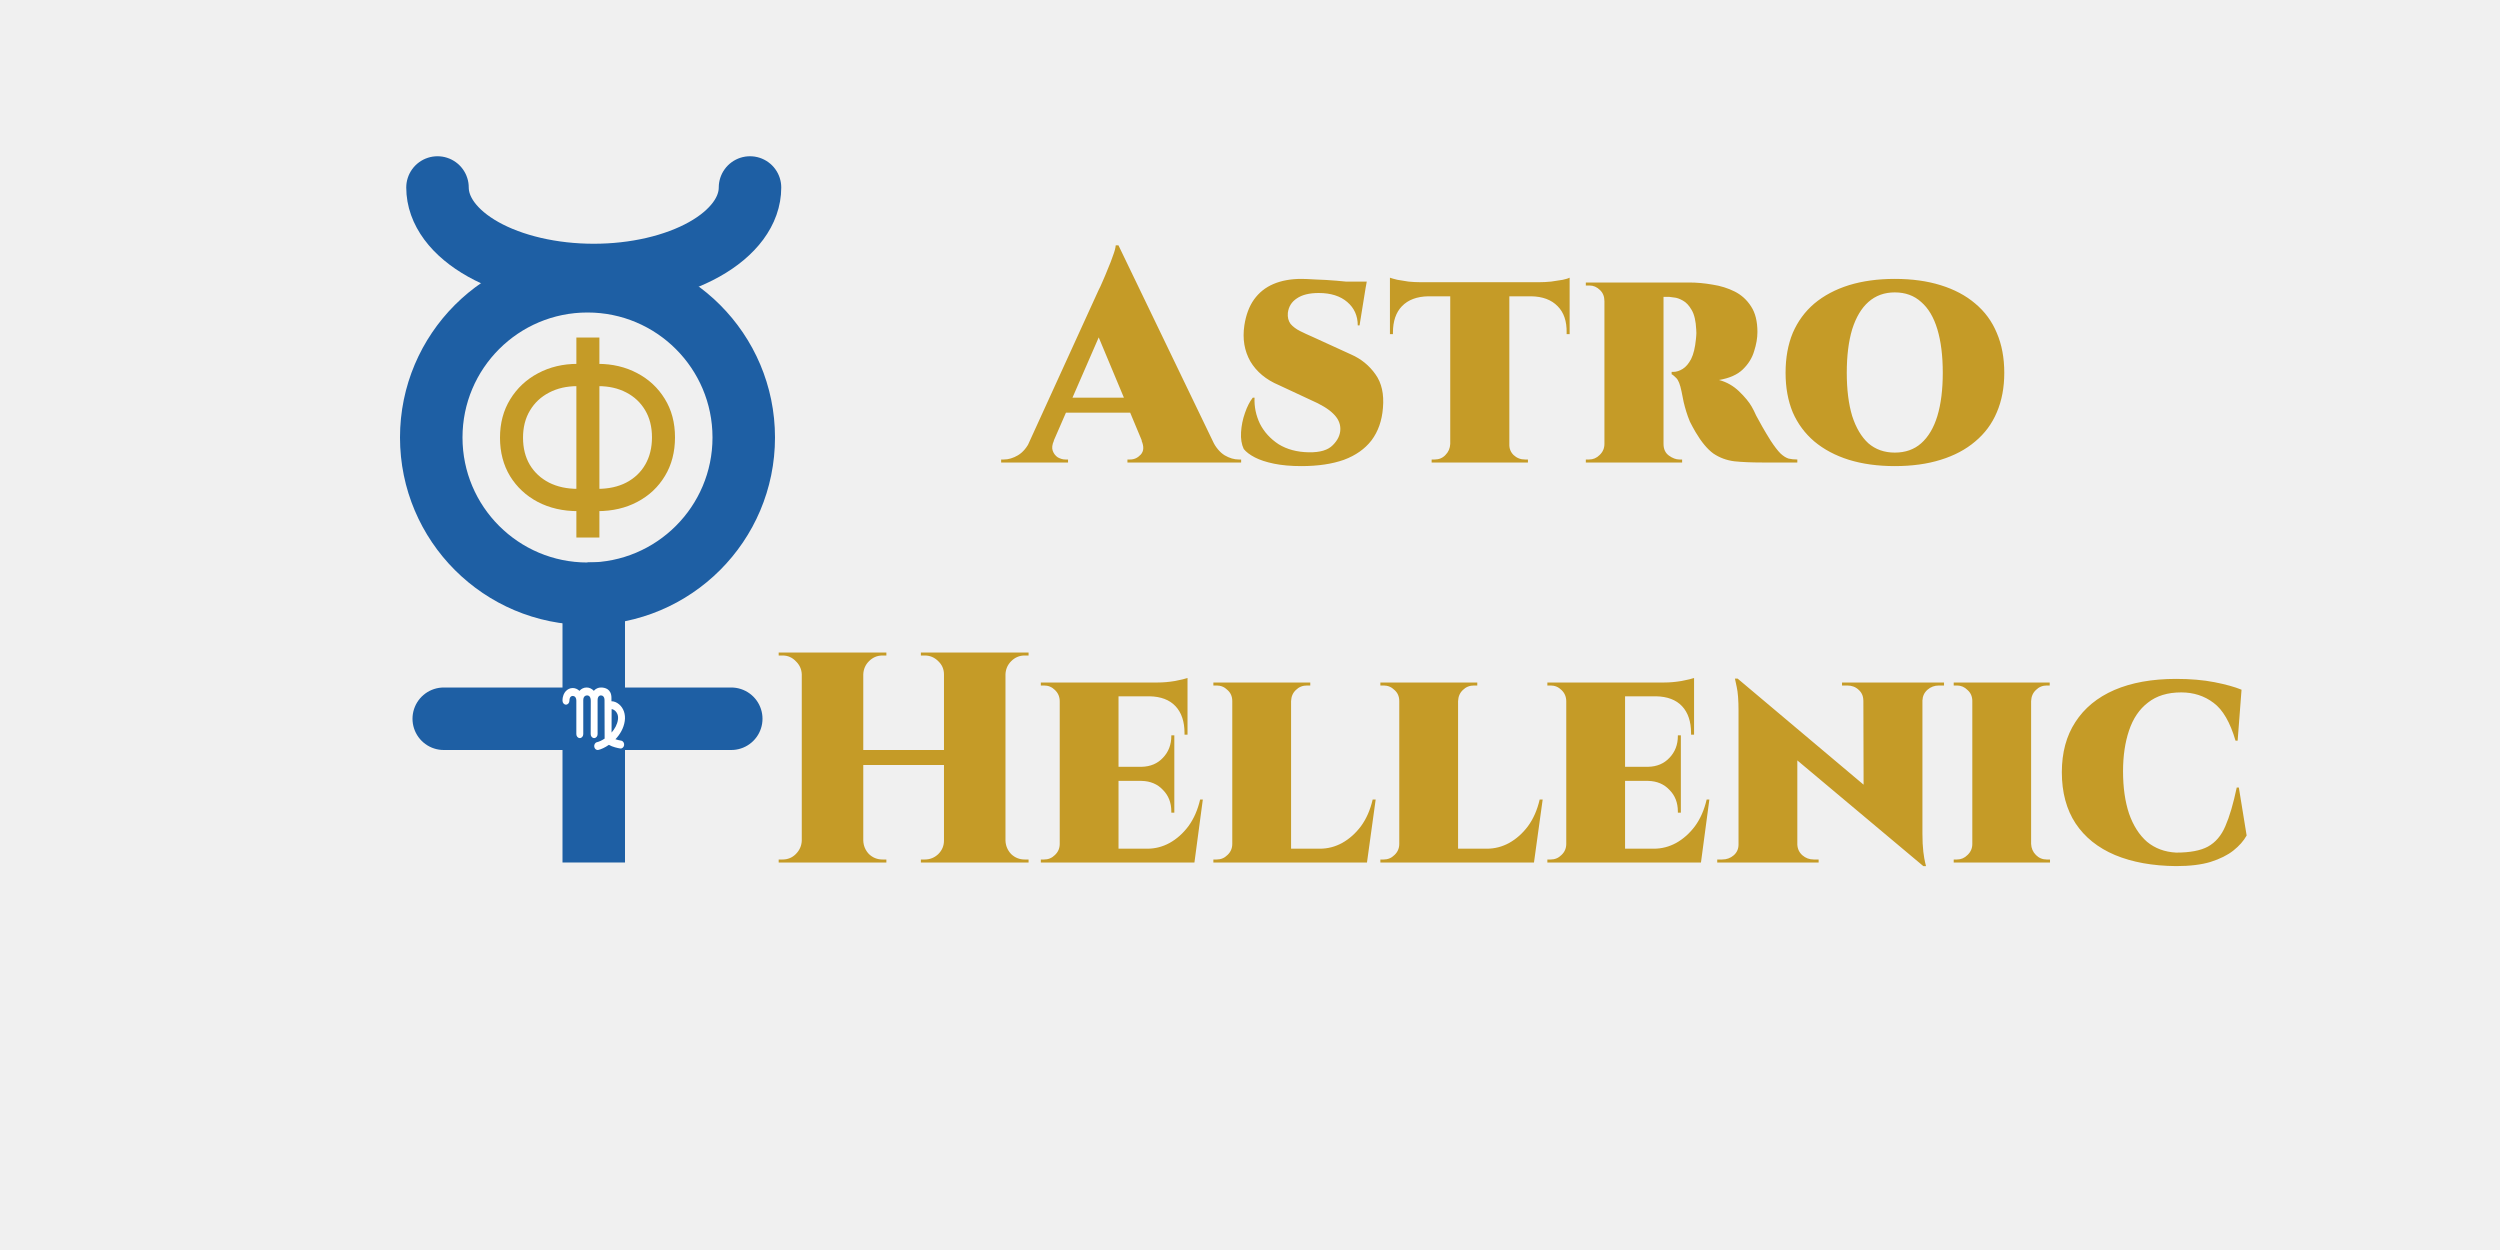
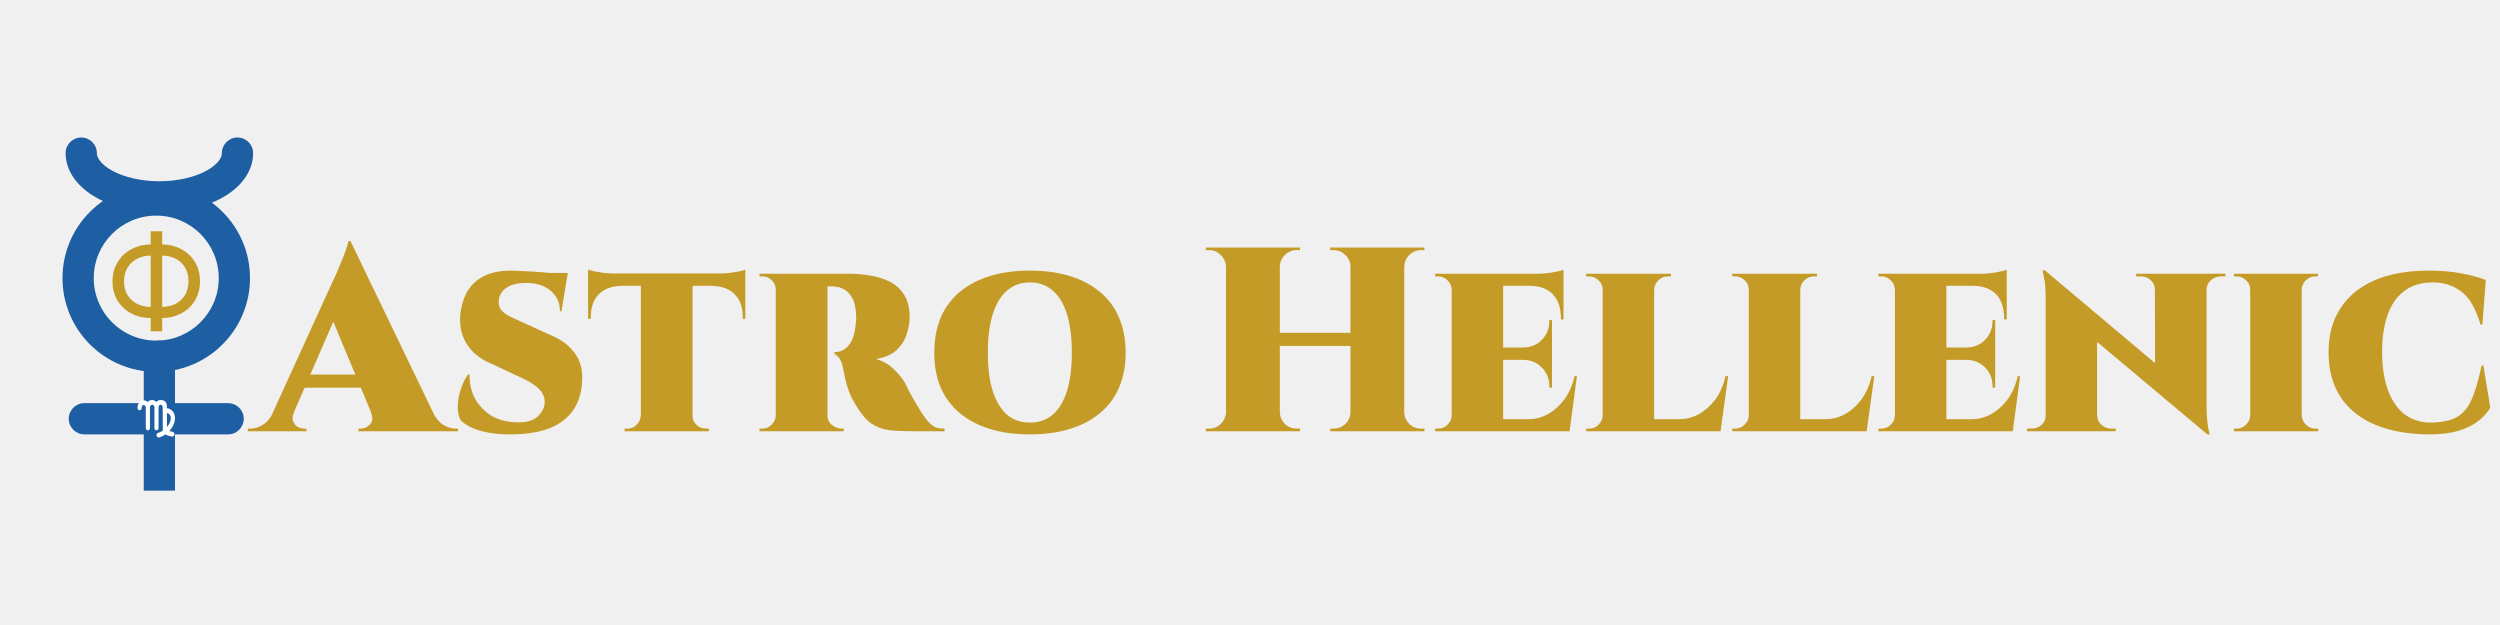
- <svg xmlns="http://www.w3.org/2000/svg" width="200" height="100" viewBox="0 0 200 100" fill="none">
-   <g clip-path="url(#clip0_7_14)">
-     <path d="M89.475 19.624L97.779 36.856H92.019L87.387 25.768L89.475 19.624ZM84.315 35.248C84.171 35.568 84.139 35.84 84.219 36.064C84.299 36.288 84.435 36.464 84.627 36.592C84.835 36.704 85.035 36.76 85.227 36.76H85.443V37H80.091V36.76C80.091 36.76 80.131 36.76 80.211 36.76C80.275 36.76 80.307 36.76 80.307 36.76C80.675 36.76 81.051 36.648 81.435 36.424C81.835 36.184 82.163 35.792 82.419 35.248H84.315ZM89.475 19.624V23.368L83.571 36.928H81.627L87.891 23.2C87.971 23.056 88.075 22.832 88.203 22.528C88.347 22.208 88.491 21.864 88.635 21.496C88.795 21.128 88.931 20.776 89.043 20.44C89.171 20.104 89.243 19.832 89.259 19.624H89.475ZM91.443 31.816V33.016H84.651V31.816H91.443ZM91.323 35.248H96.987C97.259 35.792 97.587 36.184 97.971 36.424C98.355 36.648 98.731 36.76 99.099 36.76C99.099 36.76 99.131 36.76 99.195 36.76C99.259 36.76 99.291 36.76 99.291 36.76V37H90.195V36.76H90.411C90.731 36.76 91.011 36.632 91.251 36.376C91.507 36.104 91.531 35.728 91.323 35.248ZM104.108 22.312C104.348 22.312 104.732 22.328 105.26 22.36C105.788 22.376 106.34 22.408 106.916 22.456C107.508 22.504 108.028 22.56 108.476 22.624C108.924 22.672 109.196 22.72 109.292 22.768L108.764 26.032H108.62C108.62 25.264 108.34 24.64 107.78 24.16C107.22 23.68 106.46 23.44 105.5 23.44C104.748 23.44 104.164 23.584 103.748 23.872C103.332 24.144 103.092 24.528 103.028 25.024C102.996 25.376 103.068 25.672 103.244 25.912C103.436 26.136 103.692 26.328 104.012 26.488C104.332 26.648 104.66 26.8 104.996 26.944L108.092 28.36C108.892 28.712 109.54 29.24 110.036 29.944C110.532 30.632 110.732 31.528 110.636 32.632C110.556 33.656 110.252 34.52 109.724 35.224C109.196 35.912 108.46 36.432 107.516 36.784C106.572 37.12 105.436 37.288 104.108 37.288C103.276 37.288 102.548 37.224 101.924 37.096C101.3 36.968 100.788 36.8 100.388 36.592C99.988 36.384 99.692 36.16 99.5 35.92C99.324 35.552 99.252 35.104 99.284 34.576C99.316 34.048 99.42 33.536 99.596 33.04C99.772 32.528 99.98 32.12 100.22 31.816H100.364C100.332 32.536 100.476 33.232 100.796 33.904C101.132 34.56 101.628 35.104 102.284 35.536C102.956 35.952 103.764 36.168 104.708 36.184C105.604 36.2 106.244 36.008 106.628 35.608C107.028 35.208 107.228 34.776 107.228 34.312C107.228 33.864 107.036 33.456 106.652 33.088C106.284 32.72 105.676 32.352 104.828 31.984L102.308 30.808C101.284 30.376 100.524 29.744 100.028 28.912C99.548 28.064 99.388 27.104 99.548 26.032C99.676 25.2 99.932 24.512 100.316 23.968C100.716 23.408 101.236 22.992 101.876 22.72C102.516 22.448 103.26 22.312 104.108 22.312ZM109.34 22.528L109.268 22.936H106.148V22.528H109.34ZM120.747 22.672V37H116.019V22.672H120.747ZM125.571 22.576V23.704H111.195V22.576H125.571ZM125.571 23.608V26.728H125.331V26.608C125.347 25.696 125.107 24.992 124.611 24.496C124.115 23.984 123.411 23.72 122.499 23.704V23.608H125.571ZM125.571 22.216V22.816L123.147 22.576C123.435 22.576 123.747 22.56 124.083 22.528C124.435 22.48 124.747 22.432 125.019 22.384C125.307 22.32 125.491 22.264 125.571 22.216ZM116.067 35.512V37H114.531V36.76C114.531 36.76 114.571 36.76 114.651 36.76C114.731 36.76 114.771 36.76 114.771 36.76C115.123 36.76 115.411 36.64 115.635 36.4C115.875 36.16 116.003 35.864 116.019 35.512H116.067ZM120.651 35.512H120.747C120.731 35.864 120.843 36.16 121.083 36.4C121.339 36.64 121.643 36.76 121.995 36.76C121.995 36.76 122.035 36.76 122.115 36.76C122.195 36.76 122.235 36.76 122.235 36.76V37H120.651V35.512ZM114.267 23.608V23.704C113.355 23.72 112.651 23.984 112.155 24.496C111.675 24.992 111.435 25.696 111.435 26.608V26.728H111.195V23.608H114.267ZM111.195 22.216C111.323 22.264 111.523 22.32 111.795 22.384C112.067 22.432 112.363 22.48 112.683 22.528C113.019 22.56 113.331 22.576 113.619 22.576L111.195 22.816V22.216ZM132.89 22.6H135.122C135.73 22.6 136.354 22.656 136.994 22.768C137.634 22.864 138.226 23.048 138.77 23.32C139.314 23.592 139.754 23.992 140.09 24.52C140.426 25.032 140.594 25.712 140.594 26.56C140.594 27.04 140.506 27.552 140.33 28.096C140.17 28.64 139.866 29.128 139.418 29.56C138.986 29.976 138.354 30.256 137.522 30.4C138.13 30.56 138.666 30.864 139.13 31.312C139.594 31.76 139.93 32.168 140.138 32.536C140.25 32.728 140.37 32.968 140.498 33.256C140.642 33.528 140.81 33.832 141.002 34.168C141.194 34.504 141.41 34.864 141.65 35.248C141.954 35.712 142.218 36.056 142.442 36.28C142.666 36.488 142.882 36.624 143.09 36.688C143.298 36.736 143.53 36.76 143.786 36.76V37H140.954C140.106 37 139.37 36.968 138.746 36.904C138.122 36.824 137.562 36.616 137.066 36.28C136.586 35.928 136.114 35.36 135.65 34.576C135.474 34.272 135.322 33.992 135.194 33.736C135.082 33.464 134.986 33.2 134.906 32.944C134.826 32.688 134.754 32.424 134.69 32.152C134.642 31.88 134.586 31.6 134.522 31.312C134.41 30.752 134.266 30.392 134.09 30.232C133.914 30.056 133.794 29.96 133.73 29.944V29.752C133.746 29.752 133.762 29.752 133.778 29.752C133.794 29.752 133.818 29.752 133.85 29.752C134.106 29.752 134.362 29.672 134.618 29.512C134.874 29.352 135.098 29.088 135.29 28.72C135.482 28.336 135.61 27.808 135.674 27.136C135.674 27.088 135.682 27 135.698 26.872C135.714 26.744 135.714 26.576 135.698 26.368C135.666 25.68 135.546 25.16 135.338 24.808C135.13 24.44 134.89 24.184 134.618 24.04C134.362 23.896 134.13 23.816 133.922 23.8C133.714 23.768 133.594 23.752 133.562 23.752C133.53 23.752 133.49 23.752 133.442 23.752C133.41 23.752 133.282 23.752 133.058 23.752C133.042 23.752 133.018 23.656 132.986 23.464C132.97 23.272 132.946 23.08 132.914 22.888C132.898 22.696 132.89 22.6 132.89 22.6ZM133.082 22.6V37H128.354V22.6H133.082ZM128.426 35.512L128.402 37H126.866V36.76C126.898 36.76 126.93 36.76 126.962 36.76C127.01 36.76 127.066 36.76 127.13 36.76C127.45 36.76 127.73 36.64 127.97 36.4C128.226 36.16 128.354 35.864 128.354 35.512H128.426ZM128.426 24.088H128.354C128.354 23.72 128.234 23.424 127.994 23.2C127.754 22.96 127.474 22.84 127.154 22.84C127.09 22.84 127.034 22.84 126.986 22.84C126.938 22.84 126.898 22.84 126.866 22.84V22.6H128.402L128.426 24.088ZM133.034 35.512H133.082C133.082 35.928 133.226 36.24 133.514 36.448C133.802 36.656 134.082 36.76 134.354 36.76C134.354 36.76 134.378 36.76 134.426 36.76C134.474 36.76 134.522 36.76 134.57 36.76V37H133.058L133.034 35.512ZM151.582 22.312C152.958 22.312 154.182 22.48 155.254 22.816C156.342 23.152 157.262 23.64 158.014 24.28C158.782 24.92 159.358 25.704 159.742 26.632C160.142 27.56 160.342 28.624 160.342 29.824C160.342 31.008 160.142 32.064 159.742 32.992C159.358 33.904 158.782 34.68 158.014 35.32C157.262 35.96 156.342 36.448 155.254 36.784C154.182 37.12 152.958 37.288 151.582 37.288C150.222 37.288 148.998 37.12 147.91 36.784C146.838 36.448 145.918 35.96 145.15 35.32C144.398 34.68 143.822 33.904 143.422 32.992C143.038 32.064 142.846 31.008 142.846 29.824C142.846 28.624 143.038 27.56 143.422 26.632C143.822 25.704 144.398 24.92 145.15 24.28C145.918 23.64 146.838 23.152 147.91 22.816C148.998 22.48 150.222 22.312 151.582 22.312ZM151.582 36.208C152.43 36.208 153.134 35.96 153.694 35.464C154.27 34.952 154.702 34.224 154.99 33.28C155.278 32.32 155.422 31.168 155.422 29.824C155.422 28.464 155.278 27.304 154.99 26.344C154.702 25.384 154.27 24.656 153.694 24.16C153.134 23.648 152.43 23.392 151.582 23.392C150.75 23.392 150.046 23.648 149.47 24.16C148.91 24.656 148.478 25.384 148.174 26.344C147.886 27.304 147.742 28.464 147.742 29.824C147.742 31.168 147.886 32.32 148.174 33.28C148.478 34.224 148.91 34.952 149.47 35.464C150.046 35.96 150.75 36.208 151.582 36.208ZM80.438 52.2V69H75.518V52.2H80.438ZM69.062 52.2V69H64.142V52.2H69.062ZM75.734 60V61.2H68.822V60H75.734ZM64.214 67.248V69H62.294V68.76C62.294 68.76 62.342 68.76 62.438 68.76C62.55 68.76 62.606 68.76 62.606 68.76C63.022 68.76 63.374 68.616 63.662 68.328C63.966 68.024 64.126 67.664 64.142 67.248H64.214ZM64.214 53.952H64.142C64.126 53.536 63.966 53.184 63.662 52.896C63.374 52.592 63.022 52.44 62.606 52.44C62.606 52.44 62.55 52.44 62.438 52.44C62.342 52.44 62.294 52.44 62.294 52.44V52.2H64.214V53.952ZM68.99 67.248H69.062C69.078 67.664 69.23 68.024 69.518 68.328C69.822 68.616 70.182 68.76 70.598 68.76C70.598 68.76 70.646 68.76 70.742 68.76C70.838 68.76 70.894 68.76 70.91 68.76V69H68.99V67.248ZM68.99 53.952V52.2H70.91V52.44C70.894 52.44 70.838 52.44 70.742 52.44C70.646 52.44 70.598 52.44 70.598 52.44C70.182 52.44 69.822 52.592 69.518 52.896C69.23 53.184 69.078 53.536 69.062 53.952H68.99ZM75.59 67.248V69H73.67V68.76C73.686 68.76 73.742 68.76 73.838 68.76C73.934 68.76 73.982 68.76 73.982 68.76C74.398 68.76 74.758 68.616 75.062 68.328C75.366 68.024 75.518 67.664 75.518 67.248H75.59ZM75.59 53.952H75.518C75.518 53.536 75.366 53.184 75.062 52.896C74.758 52.592 74.398 52.44 73.982 52.44C73.982 52.44 73.934 52.44 73.838 52.44C73.742 52.44 73.686 52.44 73.67 52.44V52.2H75.59V53.952ZM80.366 67.248H80.438C80.454 67.664 80.606 68.024 80.894 68.328C81.198 68.616 81.558 68.76 81.974 68.76C81.974 68.76 82.022 68.76 82.118 68.76C82.23 68.76 82.286 68.76 82.286 68.76V69H80.366V67.248ZM80.366 53.952V52.2H82.286V52.44C82.286 52.44 82.23 52.44 82.118 52.44C82.022 52.44 81.974 52.44 81.974 52.44C81.558 52.44 81.198 52.592 80.894 52.896C80.606 53.184 80.454 53.536 80.438 53.952H80.366ZM89.482 54.6V69H84.778V54.6H89.482ZM94.546 67.896L95.506 69H89.434V67.896H94.546ZM93.946 61.344V62.472H89.434V61.344H93.946ZM95.002 54.6V55.704H89.434V54.6H95.002ZM96.226 63.96L95.554 69H91.09L91.786 67.896C92.41 67.896 93.002 67.744 93.562 67.44C94.138 67.12 94.642 66.672 95.074 66.096C95.506 65.504 95.818 64.792 96.01 63.96H96.226ZM93.946 62.424V65.016H93.706V64.92C93.706 64.216 93.482 63.64 93.034 63.192C92.602 62.728 92.034 62.488 91.33 62.472V62.424H93.946ZM93.946 58.824V61.392H91.33V61.344C92.034 61.328 92.602 61.088 93.034 60.624C93.482 60.16 93.706 59.576 93.706 58.872V58.824H93.946ZM95.002 55.656V58.776H94.762V58.656C94.762 57.728 94.522 57.008 94.042 56.496C93.562 55.984 92.866 55.72 91.954 55.704V55.656H95.002ZM95.002 54.24V54.816L92.626 54.6C93.058 54.6 93.514 54.56 93.994 54.48C94.49 54.384 94.826 54.304 95.002 54.24ZM84.85 67.512L84.826 69H83.266V68.76C83.266 68.76 83.306 68.76 83.386 68.76C83.466 68.76 83.514 68.76 83.53 68.76C83.866 68.76 84.154 68.64 84.394 68.4C84.65 68.16 84.778 67.864 84.778 67.512H84.85ZM84.85 56.112H84.778C84.778 55.744 84.65 55.44 84.394 55.2C84.154 54.96 83.866 54.84 83.53 54.84C83.514 54.84 83.466 54.84 83.386 54.84C83.306 54.84 83.266 54.84 83.266 54.84V54.6H84.826L84.85 56.112ZM103.286 54.6V69H98.582V54.6H103.286ZM108.326 67.896L109.31 69H103.238V67.896H108.326ZM110.054 63.96L109.358 69H104.894L105.59 67.896C106.214 67.896 106.806 67.744 107.366 67.44C107.942 67.12 108.446 66.672 108.878 66.096C109.31 65.504 109.622 64.792 109.814 63.96H110.054ZM98.654 67.512L98.63 69H97.07V68.76C97.07 68.76 97.11 68.76 97.19 68.76C97.27 68.76 97.318 68.76 97.334 68.76C97.67 68.76 97.958 68.64 98.198 68.4C98.454 68.16 98.582 67.864 98.582 67.512H98.654ZM103.238 56.088V54.6H104.822V54.84C104.806 54.84 104.758 54.84 104.678 54.84C104.598 54.84 104.558 54.84 104.558 54.84C104.206 54.84 103.91 54.96 103.67 55.2C103.43 55.424 103.302 55.72 103.286 56.088H103.238ZM98.654 56.088H98.582C98.582 55.72 98.454 55.424 98.198 55.2C97.958 54.96 97.67 54.84 97.334 54.84C97.318 54.84 97.27 54.84 97.19 54.84C97.11 54.84 97.07 54.84 97.07 54.84V54.6H98.654V56.088ZM116.646 54.6V69H111.942V54.6H116.646ZM121.686 67.896L122.67 69H116.598V67.896H121.686ZM123.414 63.96L122.718 69H118.254L118.95 67.896C119.574 67.896 120.166 67.744 120.726 67.44C121.302 67.12 121.806 66.672 122.238 66.096C122.67 65.504 122.982 64.792 123.174 63.96H123.414ZM112.014 67.512L111.99 69H110.43V68.76C110.43 68.76 110.47 68.76 110.55 68.76C110.63 68.76 110.678 68.76 110.694 68.76C111.03 68.76 111.318 68.64 111.558 68.4C111.814 68.16 111.942 67.864 111.942 67.512H112.014ZM116.598 56.088V54.6H118.182V54.84C118.166 54.84 118.118 54.84 118.038 54.84C117.958 54.84 117.918 54.84 117.918 54.84C117.566 54.84 117.27 54.96 117.03 55.2C116.79 55.424 116.662 55.72 116.646 56.088H116.598ZM112.014 56.088H111.942C111.942 55.72 111.814 55.424 111.558 55.2C111.318 54.96 111.03 54.84 110.694 54.84C110.678 54.84 110.63 54.84 110.55 54.84C110.47 54.84 110.43 54.84 110.43 54.84V54.6H112.014V56.088ZM130.005 54.6V69H125.301V54.6H130.005ZM135.069 67.896L136.029 69H129.957V67.896H135.069ZM134.469 61.344V62.472H129.957V61.344H134.469ZM135.525 54.6V55.704H129.957V54.6H135.525ZM136.749 63.96L136.077 69H131.613L132.309 67.896C132.933 67.896 133.525 67.744 134.085 67.44C134.661 67.12 135.165 66.672 135.597 66.096C136.029 65.504 136.341 64.792 136.533 63.96H136.749ZM134.469 62.424V65.016H134.229V64.92C134.229 64.216 134.005 63.64 133.557 63.192C133.125 62.728 132.557 62.488 131.853 62.472V62.424H134.469ZM134.469 58.824V61.392H131.853V61.344C132.557 61.328 133.125 61.088 133.557 60.624C134.005 60.16 134.229 59.576 134.229 58.872V58.824H134.469ZM135.525 55.656V58.776H135.285V58.656C135.285 57.728 135.045 57.008 134.565 56.496C134.085 55.984 133.389 55.72 132.477 55.704V55.656H135.525ZM135.525 54.24V54.816L133.149 54.6C133.581 54.6 134.037 54.56 134.517 54.48C135.013 54.384 135.349 54.304 135.525 54.24ZM125.373 67.512L125.349 69H123.789V68.76C123.789 68.76 123.829 68.76 123.909 68.76C123.989 68.76 124.037 68.76 124.053 68.76C124.389 68.76 124.677 68.64 124.917 68.4C125.173 68.16 125.301 67.864 125.301 67.512H125.373ZM125.373 56.112H125.301C125.301 55.744 125.173 55.44 124.917 55.2C124.677 54.96 124.389 54.84 124.053 54.84C124.037 54.84 123.989 54.84 123.909 54.84C123.829 54.84 123.789 54.84 123.789 54.84V54.6H125.349L125.373 56.112ZM139.01 54.288L153.602 66.576L153.866 69.288L139.274 57.048L139.01 54.288ZM139.154 67.56V69H137.378V68.76C137.378 68.76 137.442 68.76 137.57 68.76C137.698 68.76 137.762 68.76 137.762 68.76C138.13 68.76 138.442 68.648 138.698 68.424C138.954 68.2 139.082 67.912 139.082 67.56H139.154ZM143.786 67.56C143.802 67.912 143.938 68.2 144.194 68.424C144.45 68.648 144.754 68.76 145.106 68.76C145.106 68.76 145.17 68.76 145.298 68.76C145.426 68.76 145.49 68.76 145.49 68.76V69H143.738V67.56H143.786ZM139.01 54.288L143.786 59.352V69H139.082V56.832C139.082 56.016 139.034 55.392 138.938 54.96C138.842 54.512 138.794 54.288 138.794 54.288H139.01ZM153.794 54.6V66.672C153.794 67.248 153.818 67.736 153.866 68.136C153.914 68.52 153.962 68.808 154.01 69C154.058 69.192 154.082 69.288 154.082 69.288H153.866L149.09 63.816L149.066 54.6H153.794ZM153.746 56.04V54.6H155.522V54.84C155.522 54.84 155.45 54.84 155.306 54.84C155.178 54.84 155.114 54.84 155.114 54.84C154.762 54.84 154.458 54.952 154.202 55.176C153.946 55.4 153.81 55.688 153.794 56.04H153.746ZM149.066 56.04C149.066 55.688 148.938 55.4 148.682 55.176C148.442 54.952 148.138 54.84 147.77 54.84C147.77 54.84 147.698 54.84 147.554 54.84C147.426 54.84 147.362 54.84 147.362 54.84V54.6H149.138V56.04H149.066ZM162.489 54.6V69H157.785V54.6H162.489ZM157.857 67.512V69H156.297V68.76C156.297 68.76 156.337 68.76 156.417 68.76C156.497 68.76 156.545 68.76 156.561 68.76C156.881 68.76 157.161 68.64 157.401 68.4C157.657 68.16 157.785 67.864 157.785 67.512H157.857ZM162.441 67.512H162.489C162.505 67.864 162.633 68.16 162.873 68.4C163.113 68.64 163.401 68.76 163.737 68.76C163.737 68.76 163.777 68.76 163.857 68.76C163.937 68.76 163.985 68.76 164.001 68.76V69H162.441V67.512ZM162.441 56.088V54.6H163.977V54.84C163.977 54.84 163.937 54.84 163.857 54.84C163.793 54.84 163.753 54.84 163.737 54.84C163.401 54.84 163.113 54.96 162.873 55.2C162.633 55.424 162.505 55.72 162.489 56.088H162.441ZM157.857 56.088H157.785C157.785 55.72 157.657 55.424 157.401 55.2C157.161 54.96 156.881 54.84 156.561 54.84C156.545 54.84 156.497 54.84 156.417 54.84C156.337 54.84 156.297 54.84 156.297 54.84V54.6H157.857V56.088ZM179.107 63L179.731 66.84C179.491 67.272 179.139 67.672 178.675 68.04C178.211 68.408 177.603 68.712 176.851 68.952C176.115 69.176 175.195 69.288 174.091 69.288C172.203 69.272 170.571 68.976 169.195 68.4C167.835 67.824 166.787 66.984 166.051 65.88C165.315 64.76 164.947 63.392 164.947 61.776C164.947 60.208 165.307 58.872 166.027 57.768C166.747 56.648 167.787 55.792 169.147 55.2C170.523 54.608 172.171 54.312 174.091 54.312C175.243 54.312 176.267 54.4 177.163 54.576C178.059 54.752 178.779 54.952 179.323 55.176L179.011 59.256H178.843C178.411 57.784 177.827 56.776 177.091 56.232C176.355 55.672 175.491 55.392 174.499 55.392C173.411 55.392 172.523 55.664 171.835 56.208C171.147 56.736 170.643 57.48 170.323 58.44C170.003 59.384 169.843 60.472 169.843 61.704C169.843 63 170.003 64.128 170.323 65.088C170.659 66.048 171.139 66.8 171.763 67.344C172.403 67.872 173.179 68.16 174.091 68.208C175.195 68.208 176.043 68.048 176.635 67.728C177.243 67.392 177.707 66.848 178.027 66.096C178.363 65.328 178.667 64.296 178.939 63H179.107Z" fill="#C59B27" />
-     <g clip-path="url(#clip1_7_14)">
-       <mask id="mask0_7_14" style="mask-type:luminance" maskUnits="userSpaceOnUse" x="-3" y="0" width="100" height="100">
-         <path d="M97 0H-3V100H97V0Z" fill="white" />
-       </mask>
-       <g mask="url(#mask0_7_14)">
-         <path d="M47 47.5C53.904 47.5 59.5 41.904 59.5 35C59.5 28.096 53.904 22.5 47 22.5C40.096 22.5 34.5 28.096 34.5 35C34.5 41.904 40.096 47.5 47 47.5Z" stroke="#1E5FA4" stroke-width="5" />
-         <path d="M47 47.5H48" stroke="#1E5FA4" stroke-width="5" />
-         <path d="M58.5 57.5H35.5" stroke="#1E5FA4" stroke-width="5" stroke-linecap="round" />
-         <path d="M60 15C60 15.919 59.677 16.829 59.048 17.679C58.42 18.528 57.5 19.3 56.339 19.95C55.178 20.6 53.8 21.115 52.283 21.467C50.767 21.819 49.142 22 47.5 22C45.858 22 44.233 21.819 42.717 21.467C41.2 21.115 39.822 20.6 38.661 19.95C37.5 19.3 36.58 18.528 35.952 17.679C35.323 16.829 35 15.919 35 15" stroke="#1E5FA4" stroke-width="5" stroke-linecap="round" />
-         <path d="M47.798 40.891H46.233C45.035 40.891 43.966 40.646 43.024 40.156C42.088 39.661 41.348 38.974 40.806 38.094C40.269 37.208 40 36.182 40 35.016C40 33.849 40.274 32.823 40.821 31.938C41.369 31.047 42.111 30.354 43.047 29.859C43.984 29.359 45.035 29.109 46.202 29.109H47.829C48.996 29.109 50.045 29.357 50.976 29.852C51.907 30.341 52.644 31.029 53.186 31.914C53.729 32.794 54 33.818 54 34.984C54 36.161 53.731 37.193 53.194 38.078C52.662 38.964 51.928 39.654 50.991 40.148C50.06 40.643 48.996 40.891 47.798 40.891ZM46.233 39.109H47.798C48.689 39.109 49.459 38.94 50.109 38.602C50.764 38.258 51.267 37.779 51.621 37.164C51.979 36.544 52.158 35.818 52.158 34.984C52.158 34.151 51.976 33.43 51.613 32.82C51.25 32.206 50.746 31.732 50.101 31.398C49.456 31.06 48.709 30.891 47.86 30.891H46.202C45.342 30.891 44.585 31.062 43.93 31.406C43.275 31.745 42.763 32.224 42.395 32.844C42.026 33.458 41.842 34.182 41.842 35.016C41.842 35.849 42.024 36.573 42.387 37.188C42.755 37.797 43.267 38.271 43.922 38.609C44.582 38.943 45.352 39.109 46.233 39.109ZM47.952 27V43H46.11V27H47.952Z" fill="#C59B27" />
-       </g>
-       <path d="M47.5 46V69" stroke="#1E5FA4" stroke-width="5" />
-       <path d="M49.981 57.68C50.059 57.148 49.888 56.648 49.524 56.342C49.332 56.181 49.112 56.098 48.916 56.1V55.832C48.916 55.12 48.401 55 48.077 55C47.859 55 47.657 55.093 47.506 55.264L47.506 55.265C47.346 55.091 47.135 55 46.929 55C46.712 55 46.51 55.093 46.359 55.264L46.356 55.269C46.202 55.122 46.01 55.042 45.822 55.042C45.604 55.042 45.402 55.136 45.252 55.306C45.137 55.436 45 55.672 45 56.056C45 56.23 45.124 56.372 45.277 56.372C45.43 56.372 45.554 56.23 45.554 56.056C45.554 55.702 45.759 55.675 45.822 55.675C45.953 55.675 46.107 55.775 46.107 56.056V58.731C46.107 58.906 46.231 59.048 46.384 59.048C46.537 59.048 46.661 58.906 46.661 58.731V56.013C46.661 55.66 46.902 55.633 46.968 55.633C47.035 55.633 47.262 55.653 47.262 56.063C47.262 56.576 47.255 58.731 47.255 58.731C47.255 58.906 47.378 59.047 47.532 59.047C47.684 59.047 47.808 58.906 47.808 58.731V56.013C47.808 55.66 48.013 55.633 48.076 55.633C48.208 55.633 48.362 55.732 48.362 56.013C48.362 56.013 48.37 58.9 48.37 59.088C48.145 59.239 47.926 59.337 47.761 59.373C47.611 59.406 47.512 59.571 47.541 59.743C47.566 59.894 47.682 60 47.812 60C47.829 60 47.847 59.998 47.864 59.995C48.086 59.946 48.395 59.808 48.711 59.588C49.007 59.761 49.411 59.845 49.617 59.879C49.766 59.902 49.908 59.783 49.93 59.61C49.951 59.437 49.846 59.277 49.695 59.252C49.537 59.226 49.373 59.185 49.234 59.14C49.596 58.761 49.895 58.269 49.981 57.68ZM48.925 58.605C48.925 58.465 48.926 58.311 48.926 58.15C48.928 57.638 48.93 57.066 48.93 56.729C48.992 56.733 49.109 56.769 49.223 56.876C49.326 56.972 49.491 57.192 49.435 57.575C49.378 57.968 49.177 58.319 48.925 58.605Z" fill="white" />
-     </g>
-   </g>
-   <defs>
-     <clipPath id="clip0_7_14">
-       <rect width="200" height="100" fill="white" />
-     </clipPath>
-     <clipPath id="clip1_7_14">
-       <rect width="100" height="100" fill="white" transform="translate(-3)" />
-     </clipPath>
-   </defs>
+ <svg xmlns="http://www.w3.org/2000/svg" width="400" height="100" viewBox="0 0 400 100" fill="none">
+   <path d="M10.5 24.5C10.5 23.119 11.619 22 13 22C14.381 22 15.5 23.119 15.5 24.5C15.5 24.807 15.602 25.207 15.961 25.692C16.331 26.193 16.953 26.748 17.883 27.269L18.239 27.459C19.096 27.894 20.122 28.263 21.281 28.532C22.603 28.839 24.038 29 25.5 29C26.962 29 28.397 28.839 29.719 28.532C31.044 28.225 32.194 27.786 33.117 27.269L33.451 27.072C34.198 26.61 34.715 26.131 35.039 25.692C35.398 25.207 35.5 24.807 35.5 24.5C35.5 23.119 36.619 22 38 22C39.381 22 40.5 23.119 40.5 24.5C40.5 26.032 39.956 27.452 39.059 28.665C38.173 29.863 36.953 30.851 35.56 31.631C34.163 32.414 32.557 33.006 30.849 33.402C29.137 33.799 27.321 34 25.5 34C23.679 34 21.863 33.799 20.151 33.402C18.443 33.006 16.837 32.414 15.44 31.631C14.047 30.851 12.827 29.863 11.941 28.665C11.044 27.452 10.5 26.032 10.5 24.5Z" fill="#1E5FA4" />
+   <path d="M26 54.5V59.5H25V54.5H26Z" fill="#1E5FA4" />
+   <path d="M35 44.5C35 38.977 30.523 34.5 25 34.5C19.477 34.5 15 38.977 15 44.5C15 50.023 19.477 54.5 25 54.5C30.523 54.5 35 50.023 35 44.5ZM40 44.5C40 52.784 33.284 59.5 25 59.5C16.716 59.5 10 52.784 10 44.5C10 36.216 16.716 29.5 25 29.5C33.284 29.5 40 36.216 40 44.5Z" fill="#1E5FA4" />
+   <path d="M36.5 64.5C37.881 64.5 39 65.619 39 67C39 68.381 37.881 69.5 36.5 69.5H13.5C12.119 69.5 11 68.381 11 67C11 65.619 12.119 64.5 13.5 64.5H36.5Z" fill="#1E5FA4" />
+   <path d="M28 55.5V78.5H23V55.5H28Z" fill="#1E5FA4" />
+   <path d="M27.978 67.216C28.071 66.577 27.866 65.977 27.428 65.61C27.199 65.417 26.935 65.318 26.699 65.32V64.998C26.699 64.144 26.082 64 25.692 64C25.431 64 25.188 64.112 25.008 64.317L25.007 64.318C24.815 64.109 24.562 64 24.315 64C24.054 64 23.811 64.112 23.631 64.317L23.627 64.322C23.442 64.146 23.212 64.05 22.986 64.05C22.725 64.05 22.482 64.163 22.302 64.367C22.164 64.524 22 64.807 22 65.267C22 65.477 22.148 65.646 22.332 65.646C22.516 65.646 22.664 65.477 22.664 65.267C22.664 64.843 22.91 64.81 22.986 64.81C23.144 64.81 23.329 64.929 23.329 65.267V68.478C23.329 68.688 23.477 68.857 23.661 68.857C23.844 68.857 23.993 68.687 23.993 68.478V65.216C23.993 64.792 24.283 64.76 24.362 64.76C24.442 64.76 24.714 64.784 24.714 65.276C24.714 65.891 24.706 68.478 24.706 68.478C24.706 68.687 24.854 68.857 25.038 68.857C25.221 68.857 25.37 68.687 25.37 68.478V65.216C25.37 64.792 25.616 64.759 25.692 64.759C25.85 64.759 26.034 64.879 26.034 65.216C26.034 65.216 26.044 68.68 26.044 68.906C25.774 69.087 25.511 69.205 25.314 69.248C25.133 69.287 25.015 69.485 25.049 69.691C25.079 69.873 25.218 70 25.375 70C25.395 70 25.416 69.998 25.437 69.993C25.703 69.936 26.075 69.77 26.453 69.506C26.808 69.714 27.294 69.814 27.54 69.854C27.719 69.882 27.89 69.739 27.916 69.532C27.942 69.324 27.816 69.132 27.634 69.103C27.445 69.071 27.248 69.022 27.08 68.968C27.515 68.513 27.874 67.923 27.978 67.216ZM26.71 68.326C26.71 68.158 26.711 67.973 26.712 67.779C26.714 67.165 26.716 66.479 26.716 66.075C26.79 66.08 26.93 66.122 27.068 66.251C27.192 66.367 27.39 66.631 27.322 67.09C27.254 67.562 27.013 67.983 26.71 68.326Z" fill="white" />
+   <path d="M25.798 50.891H24.233C23.035 50.891 21.966 50.646 21.024 50.156C20.088 49.661 19.348 48.974 18.806 48.094C18.269 47.208 18 46.182 18 45.016C18 43.849 18.274 42.823 18.821 41.938C19.369 41.047 20.111 40.354 21.047 39.859C21.984 39.359 23.035 39.109 24.202 39.109H25.829C26.996 39.109 28.045 39.357 28.976 39.852C29.907 40.341 30.644 41.029 31.186 41.914C31.729 42.794 32 43.818 32 44.984C32 46.161 31.731 47.193 31.194 48.078C30.662 48.964 29.928 49.654 28.991 50.148C28.06 50.643 26.996 50.891 25.798 50.891ZM24.233 49.109H25.798C26.689 49.109 27.459 48.94 28.109 48.602C28.764 48.258 29.267 47.779 29.621 47.164C29.979 46.544 30.158 45.818 30.158 44.984C30.158 44.151 29.976 43.43 29.613 42.82C29.25 42.206 28.746 41.732 28.101 41.398C27.456 41.06 26.709 40.891 25.86 40.891H24.202C23.342 40.891 22.585 41.062 21.93 41.406C21.275 41.745 20.763 42.224 20.395 42.844C20.026 43.458 19.842 44.182 19.842 45.016C19.842 45.849 20.024 46.573 20.387 47.188C20.756 47.797 21.267 48.271 21.922 48.609C22.582 48.943 23.352 49.109 24.233 49.109ZM25.952 37V53H24.11V37H25.952Z" fill="#C59B27" />
+   <path d="M397.348 58.5L398.44 65.22C398.02 65.976 397.404 66.676 396.592 67.32C395.78 67.964 394.716 68.496 393.4 68.916C392.112 69.308 390.502 69.504 388.57 69.504C385.266 69.476 382.41 68.958 380.002 67.95C377.622 66.942 375.788 65.472 374.5 63.54C373.212 61.58 372.568 59.186 372.568 56.358C372.568 53.614 373.198 51.276 374.458 49.344C375.718 47.384 377.538 45.886 379.918 44.85C382.326 43.814 385.21 43.296 388.57 43.296C390.586 43.296 392.378 43.45 393.946 43.758C395.514 44.066 396.774 44.416 397.726 44.808L397.18 51.948H396.886C396.13 49.372 395.108 47.608 393.82 46.656C392.532 45.676 391.02 45.186 389.284 45.186C387.38 45.186 385.826 45.662 384.622 46.614C383.418 47.538 382.536 48.84 381.976 50.52C381.416 52.172 381.136 54.076 381.136 56.232C381.136 58.5 381.416 60.474 381.976 62.154C382.564 63.834 383.404 65.15 384.496 66.102C385.616 67.026 386.974 67.53 388.57 67.614C390.502 67.614 391.986 67.334 393.022 66.774C394.086 66.186 394.898 65.234 395.458 63.918C396.046 62.574 396.578 60.768 397.054 58.5H397.348Z" fill="#C59B27" />
+   <path d="M368.267 43.8V69H360.035V43.8H368.267ZM360.161 66.396V69H357.431V68.58C357.431 68.58 357.501 68.58 357.641 68.58C357.781 68.58 357.865 68.58 357.893 68.58C358.453 68.58 358.943 68.37 359.363 67.95C359.811 67.53 360.035 67.012 360.035 66.396H360.161ZM368.183 66.396H368.267C368.295 67.012 368.519 67.53 368.939 67.95C369.359 68.37 369.863 68.58 370.451 68.58C370.451 68.58 370.521 68.58 370.661 68.58C370.801 68.58 370.885 68.58 370.913 68.58V69H368.183V66.396ZM368.183 46.404V43.8H370.871V44.22C370.871 44.22 370.801 44.22 370.661 44.22C370.549 44.22 370.479 44.22 370.451 44.22C369.863 44.22 369.359 44.43 368.939 44.85C368.519 45.242 368.295 45.76 368.267 46.404H368.183ZM360.161 46.404H360.035C360.035 45.76 359.811 45.242 359.363 44.85C358.943 44.43 358.453 44.22 357.893 44.22C357.865 44.22 357.781 44.22 357.641 44.22C357.501 44.22 357.431 44.22 357.431 44.22V43.8H360.161V46.404Z" fill="#C59B27" />
+   <path d="M327.178 43.254L352.714 64.758L353.176 69.504L327.64 48.084L327.178 43.254ZM327.43 66.48V69H324.322V68.58C324.322 68.58 324.434 68.58 324.658 68.58C324.882 68.58 324.994 68.58 324.994 68.58C325.638 68.58 326.184 68.384 326.632 67.992C327.08 67.6 327.304 67.096 327.304 66.48H327.43ZM335.536 66.48C335.564 67.096 335.802 67.6 336.25 67.992C336.698 68.384 337.23 68.58 337.846 68.58C337.846 68.58 337.958 68.58 338.182 68.58C338.406 68.58 338.518 68.58 338.518 68.58V69H335.452V66.48H335.536ZM327.178 43.254L335.536 52.116V69H327.304V47.706C327.304 46.278 327.22 45.186 327.052 44.43C326.884 43.646 326.8 43.254 326.8 43.254H327.178ZM353.05 43.8V64.926C353.05 65.934 353.092 66.788 353.176 67.488C353.26 68.16 353.344 68.664 353.428 69C353.512 69.336 353.554 69.504 353.554 69.504H353.176L344.818 59.928L344.776 43.8H353.05ZM352.966 46.32V43.8H356.074V44.22C356.074 44.22 355.948 44.22 355.696 44.22C355.472 44.22 355.36 44.22 355.36 44.22C354.744 44.22 354.212 44.416 353.764 44.808C353.316 45.2 353.078 45.704 353.05 46.32H352.966ZM344.776 46.32C344.776 45.704 344.552 45.2 344.104 44.808C343.684 44.416 343.152 44.22 342.508 44.22C342.508 44.22 342.382 44.22 342.13 44.22C341.906 44.22 341.794 44.22 341.794 44.22V43.8H344.902V46.32H344.776Z" fill="#C59B27" />
+   <path d="M311.42 43.8V69H303.188V43.8H311.42ZM320.282 67.068L321.962 69H311.336V67.068H320.282ZM319.232 55.602V57.576H311.336V55.602H319.232ZM321.08 43.8V45.732H311.336V43.8H321.08ZM323.222 60.18L322.046 69H314.234L315.452 67.068C316.544 67.068 317.58 66.802 318.56 66.27C319.568 65.71 320.45 64.926 321.206 63.918C321.962 62.882 322.508 61.636 322.844 60.18H323.222ZM319.232 57.492V62.028H318.812V61.86C318.812 60.628 318.42 59.62 317.636 58.836C316.88 58.024 315.886 57.604 314.654 57.576V57.492H319.232ZM319.232 51.192V55.686H314.654V55.602C315.886 55.574 316.88 55.154 317.636 54.342C318.42 53.53 318.812 52.508 318.812 51.276V51.192H319.232ZM321.08 45.648V51.108H320.66V50.898C320.66 49.274 320.24 48.014 319.4 47.118C318.56 46.222 317.342 45.76 315.746 45.732V45.648H321.08ZM321.08 43.17V44.178L316.922 43.8C317.678 43.8 318.476 43.73 319.316 43.59C320.184 43.422 320.772 43.282 321.08 43.17ZM303.314 66.396L303.272 69H300.542V68.58C300.542 68.58 300.612 68.58 300.752 68.58C300.892 68.58 300.976 68.58 301.004 68.58C301.592 68.58 302.096 68.37 302.516 67.95C302.964 67.53 303.188 67.012 303.188 66.396H303.314ZM303.314 46.446H303.188C303.188 45.802 302.964 45.27 302.516 44.85C302.096 44.43 301.592 44.22 301.004 44.22C300.976 44.22 300.892 44.22 300.752 44.22C300.612 44.22 300.542 44.22 300.542 44.22V43.8H303.272L303.314 46.446Z" fill="#C59B27" />
+   <path d="M288.041 43.8V69H279.809V43.8H288.041ZM296.861 67.068L298.583 69H287.957V67.068H296.861ZM299.885 60.18L298.667 69H290.855L292.073 67.068C293.165 67.068 294.201 66.802 295.181 66.27C296.189 65.71 297.071 64.926 297.827 63.918C298.583 62.882 299.129 61.636 299.465 60.18H299.885ZM279.935 66.396L279.893 69H277.163V68.58C277.163 68.58 277.233 68.58 277.373 68.58C277.513 68.58 277.597 68.58 277.625 68.58C278.213 68.58 278.717 68.37 279.137 67.95C279.585 67.53 279.809 67.012 279.809 66.396H279.935ZM287.957 46.404V43.8H290.729V44.22C290.701 44.22 290.617 44.22 290.477 44.22C290.337 44.22 290.267 44.22 290.267 44.22C289.651 44.22 289.133 44.43 288.713 44.85C288.293 45.242 288.069 45.76 288.041 46.404H287.957ZM279.935 46.404H279.809C279.809 45.76 279.585 45.242 279.137 44.85C278.717 44.43 278.213 44.22 277.625 44.22C277.597 44.22 277.513 44.22 277.373 44.22C277.233 44.22 277.163 44.22 277.163 44.22V43.8H279.935V46.404Z" fill="#C59B27" />
+   <path d="M264.662 43.8V69H256.43V43.8H264.662ZM273.482 67.068L275.204 69H264.578V67.068H273.482ZM276.506 60.18L275.288 69H267.476L268.694 67.068C269.786 67.068 270.822 66.802 271.802 66.27C272.81 65.71 273.692 64.926 274.448 63.918C275.204 62.882 275.75 61.636 276.086 60.18H276.506ZM256.556 66.396L256.514 69H253.784V68.58C253.784 68.58 253.854 68.58 253.994 68.58C254.134 68.58 254.218 68.58 254.246 68.58C254.834 68.58 255.338 68.37 255.758 67.95C256.206 67.53 256.43 67.012 256.43 66.396H256.556ZM264.578 46.404V43.8H267.35V44.22C267.322 44.22 267.238 44.22 267.098 44.22C266.958 44.22 266.888 44.22 266.888 44.22C266.272 44.22 265.754 44.43 265.334 44.85C264.914 45.242 264.69 45.76 264.662 46.404H264.578ZM256.556 46.404H256.43C256.43 45.76 256.206 45.242 255.758 44.85C255.338 44.43 254.834 44.22 254.246 44.22C254.218 44.22 254.134 44.22 253.994 44.22C253.854 44.22 253.784 44.22 253.784 44.22V43.8H256.556V46.404Z" fill="#C59B27" />
+   <path d="M240.504 43.8V69H232.272V43.8H240.504ZM249.366 67.068L251.046 69H240.42V67.068H249.366ZM248.316 55.602V57.576H240.42V55.602H248.316ZM250.164 43.8V45.732H240.42V43.8H250.164ZM252.306 60.18L251.13 69H243.318L244.536 67.068C245.628 67.068 246.664 66.802 247.644 66.27C248.652 65.71 249.534 64.926 250.29 63.918C251.046 62.882 251.592 61.636 251.928 60.18H252.306ZM248.316 57.492V62.028H247.896V61.86C247.896 60.628 247.504 59.62 246.72 58.836C245.964 58.024 244.97 57.604 243.738 57.576V57.492H248.316ZM248.316 51.192V55.686H243.738V55.602C244.97 55.574 245.964 55.154 246.72 54.342C247.504 53.53 247.896 52.508 247.896 51.276V51.192H248.316ZM250.164 45.648V51.108H249.744V50.898C249.744 49.274 249.324 48.014 248.484 47.118C247.644 46.222 246.426 45.76 244.83 45.732V45.648H250.164ZM250.164 43.17V44.178L246.006 43.8C246.762 43.8 247.56 43.73 248.4 43.59C249.268 43.422 249.856 43.282 250.164 43.17ZM232.398 66.396L232.356 69H229.626V68.58C229.626 68.58 229.696 68.58 229.836 68.58C229.976 68.58 230.06 68.58 230.088 68.58C230.676 68.58 231.18 68.37 231.6 67.95C232.048 67.53 232.272 67.012 232.272 66.396H232.398ZM232.398 46.446H232.272C232.272 45.802 232.048 45.27 231.6 44.85C231.18 44.43 230.676 44.22 230.088 44.22C230.06 44.22 229.976 44.22 229.836 44.22C229.696 44.22 229.626 44.22 229.626 44.22V43.8H232.356L232.398 46.446Z" fill="#C59B27" />
+   <path d="M224.678 39.6V69H216.068V39.6H224.678ZM204.77 39.6V69H196.16V39.6H204.77ZM216.446 53.25V55.35H204.35V53.25H216.446ZM196.286 65.934V69H192.926V68.58C192.926 68.58 193.01 68.58 193.178 68.58C193.374 68.58 193.472 68.58 193.472 68.58C194.2 68.58 194.816 68.328 195.32 67.824C195.852 67.292 196.132 66.662 196.16 65.934H196.286ZM196.286 42.666H196.16C196.132 41.938 195.852 41.322 195.32 40.818C194.816 40.286 194.2 40.02 193.472 40.02C193.472 40.02 193.374 40.02 193.178 40.02C193.01 40.02 192.926 40.02 192.926 40.02V39.6H196.286V42.666ZM204.644 65.934H204.77C204.798 66.662 205.064 67.292 205.568 67.824C206.1 68.328 206.73 68.58 207.458 68.58C207.458 68.58 207.542 68.58 207.71 68.58C207.878 68.58 207.976 68.58 208.004 68.58V69H204.644V65.934ZM204.644 42.666V39.6H208.004V40.02C207.976 40.02 207.878 40.02 207.71 40.02C207.542 40.02 207.458 40.02 207.458 40.02C206.73 40.02 206.1 40.286 205.568 40.818C205.064 41.322 204.798 41.938 204.77 42.666H204.644ZM216.194 65.934V69H212.834V68.58C212.862 68.58 212.96 68.58 213.128 68.58C213.296 68.58 213.38 68.58 213.38 68.58C214.108 68.58 214.738 68.328 215.27 67.824C215.802 67.292 216.068 66.662 216.068 65.934H216.194ZM216.194 42.666H216.068C216.068 41.938 215.802 41.322 215.27 40.818C214.738 40.286 214.108 40.02 213.38 40.02C213.38 40.02 213.296 40.02 213.128 40.02C212.96 40.02 212.862 40.02 212.834 40.02V39.6H216.194V42.666ZM224.552 65.934H224.678C224.706 66.662 224.972 67.292 225.476 67.824C226.008 68.328 226.638 68.58 227.366 68.58C227.366 68.58 227.45 68.58 227.618 68.58C227.814 68.58 227.912 68.58 227.912 68.58V69H224.552V65.934ZM224.552 42.666V39.6H227.912V40.02C227.912 40.02 227.814 40.02 227.618 40.02C227.45 40.02 227.366 40.02 227.366 40.02C226.638 40.02 226.008 40.286 225.476 40.818C224.972 41.322 224.706 41.938 224.678 42.666H224.552Z" fill="#C59B27" />
+   <path d="M164.774 43.296C167.182 43.296 169.324 43.59 171.2 44.178C173.104 44.766 174.714 45.62 176.03 46.74C177.374 47.86 178.382 49.232 179.054 50.856C179.754 52.48 180.104 54.342 180.104 56.442C180.104 58.514 179.754 60.362 179.054 61.986C178.382 63.582 177.374 64.94 176.03 66.06C174.714 67.18 173.104 68.034 171.2 68.622C169.324 69.21 167.182 69.504 164.774 69.504C162.394 69.504 160.252 69.21 158.348 68.622C156.472 68.034 154.862 67.18 153.518 66.06C152.202 64.94 151.194 63.582 150.494 61.986C149.822 60.362 149.486 58.514 149.486 56.442C149.486 54.342 149.822 52.48 150.494 50.856C151.194 49.232 152.202 47.86 153.518 46.74C154.862 45.62 156.472 44.766 158.348 44.178C160.252 43.59 162.394 43.296 164.774 43.296ZM164.774 67.614C166.258 67.614 167.49 67.18 168.47 66.312C169.478 65.416 170.234 64.142 170.738 62.49C171.242 60.81 171.494 58.794 171.494 56.442C171.494 54.062 171.242 52.032 170.738 50.352C170.234 48.672 169.478 47.398 168.47 46.53C167.49 45.634 166.258 45.186 164.774 45.186C163.318 45.186 162.086 45.634 161.078 46.53C160.098 47.398 159.342 48.672 158.81 50.352C158.306 52.032 158.054 54.062 158.054 56.442C158.054 58.794 158.306 60.81 158.81 62.49C159.342 64.142 160.098 65.416 161.078 66.312C162.086 67.18 163.318 67.614 164.774 67.614Z" fill="#C59B27" />
+   <path d="M132.062 43.8H135.968C137.032 43.8 138.124 43.898 139.244 44.094C140.364 44.262 141.4 44.584 142.352 45.06C143.304 45.536 144.074 46.236 144.662 47.16C145.25 48.056 145.544 49.246 145.544 50.73C145.544 51.57 145.39 52.466 145.082 53.418C144.802 54.37 144.27 55.224 143.486 55.98C142.73 56.708 141.624 57.198 140.168 57.45C141.232 57.73 142.17 58.262 142.982 59.046C143.794 59.83 144.382 60.544 144.746 61.188C144.942 61.524 145.152 61.944 145.376 62.448C145.628 62.924 145.922 63.456 146.258 64.044C146.594 64.632 146.972 65.262 147.392 65.934C147.924 66.746 148.386 67.348 148.778 67.74C149.17 68.104 149.548 68.342 149.912 68.454C150.276 68.538 150.682 68.58 151.13 68.58V69H146.174C144.69 69 143.402 68.944 142.31 68.832C141.218 68.692 140.238 68.328 139.37 67.74C138.53 67.124 137.704 66.13 136.892 64.758C136.584 64.226 136.318 63.736 136.094 63.288C135.898 62.812 135.73 62.35 135.59 61.902C135.45 61.454 135.324 60.992 135.212 60.516C135.128 60.04 135.03 59.55 134.918 59.046C134.722 58.066 134.47 57.436 134.162 57.156C133.854 56.848 133.644 56.68 133.532 56.652V56.316C133.56 56.316 133.588 56.316 133.616 56.316C133.644 56.316 133.686 56.316 133.742 56.316C134.19 56.316 134.638 56.176 135.086 55.896C135.534 55.616 135.926 55.154 136.262 54.51C136.598 53.838 136.822 52.914 136.934 51.738C136.934 51.654 136.948 51.5 136.976 51.276C137.004 51.052 137.004 50.758 136.976 50.394C136.92 49.19 136.71 48.28 136.346 47.664C135.982 47.02 135.562 46.572 135.086 46.32C134.638 46.068 134.232 45.928 133.868 45.9C133.504 45.844 133.294 45.816 133.238 45.816C133.182 45.816 133.112 45.816 133.028 45.816C132.972 45.816 132.748 45.816 132.356 45.816C132.328 45.816 132.286 45.648 132.23 45.312C132.202 44.976 132.16 44.64 132.104 44.304C132.076 43.968 132.062 43.8 132.062 43.8ZM132.398 43.8V69H124.124V43.8H132.398ZM124.25 66.396L124.208 69H121.52V68.58C121.576 68.58 121.632 68.58 121.688 68.58C121.772 68.58 121.87 68.58 121.982 68.58C122.542 68.58 123.032 68.37 123.452 67.95C123.9 67.53 124.124 67.012 124.124 66.396H124.25ZM124.25 46.404H124.124C124.124 45.76 123.914 45.242 123.494 44.85C123.074 44.43 122.584 44.22 122.024 44.22C121.912 44.22 121.814 44.22 121.73 44.22C121.646 44.22 121.576 44.22 121.52 44.22V43.8H124.208L124.25 46.404ZM132.314 66.396H132.398C132.398 67.124 132.65 67.67 133.154 68.034C133.658 68.398 134.148 68.58 134.624 68.58C134.624 68.58 134.666 68.58 134.75 68.58C134.834 68.58 134.918 68.58 135.002 68.58V69H132.356L132.314 66.396Z" fill="#C59B27" />
+   <path d="M110.813 43.926V69H102.539V43.926H110.813ZM119.255 43.758V45.732H94.097V43.758H119.255ZM119.255 45.564V51.024H118.835V50.814C118.863 49.218 118.443 47.986 117.575 47.118C116.707 46.222 115.475 45.76 113.879 45.732V45.564H119.255ZM119.255 43.128V44.178L115.013 43.758C115.517 43.758 116.063 43.73 116.651 43.674C117.267 43.59 117.813 43.506 118.289 43.422C118.793 43.31 119.115 43.212 119.255 43.128ZM102.623 66.396V69H99.935V68.58C99.935 68.58 100.005 68.58 100.145 68.58C100.285 68.58 100.355 68.58 100.355 68.58C100.971 68.58 101.475 68.37 101.867 67.95C102.287 67.53 102.511 67.012 102.539 66.396H102.623ZM110.645 66.396H110.813C110.785 67.012 110.981 67.53 111.401 67.95C111.849 68.37 112.381 68.58 112.997 68.58C112.997 68.58 113.067 68.58 113.207 68.58C113.347 68.58 113.417 68.58 113.417 68.58V69H110.645V66.396ZM99.473 45.564V45.732C97.877 45.76 96.645 46.222 95.777 47.118C94.937 47.986 94.517 49.218 94.517 50.814V51.024H94.097V45.564H99.473ZM94.097 43.128C94.321 43.212 94.671 43.31 95.147 43.422C95.623 43.506 96.141 43.59 96.701 43.674C97.289 43.73 97.835 43.758 98.339 43.758L94.097 44.178V43.128Z" fill="#C59B27" />
+   <path d="M81.694 43.296C82.114 43.296 82.786 43.324 83.71 43.38C84.634 43.408 85.6 43.464 86.608 43.548C87.644 43.632 88.554 43.73 89.338 43.842C90.122 43.926 90.598 44.01 90.766 44.094L89.842 49.806H89.59C89.59 48.462 89.1 47.37 88.12 46.53C87.14 45.69 85.81 45.27 84.13 45.27C82.814 45.27 81.792 45.522 81.064 46.026C80.336 46.502 79.916 47.174 79.804 48.042C79.748 48.658 79.874 49.176 80.182 49.596C80.518 49.988 80.966 50.324 81.526 50.604C82.086 50.884 82.66 51.15 83.248 51.402L88.666 53.88C90.066 54.496 91.2 55.42 92.068 56.652C92.936 57.856 93.286 59.424 93.118 61.356C92.978 63.148 92.446 64.66 91.522 65.892C90.598 67.096 89.31 68.006 87.658 68.622C86.006 69.21 84.018 69.504 81.694 69.504C80.238 69.504 78.964 69.392 77.872 69.168C76.78 68.944 75.884 68.65 75.184 68.286C74.484 67.922 73.966 67.53 73.63 67.11C73.322 66.466 73.196 65.682 73.252 64.758C73.308 63.834 73.49 62.938 73.798 62.07C74.106 61.174 74.47 60.46 74.89 59.928H75.142C75.086 61.188 75.338 62.406 75.898 63.582C76.486 64.73 77.354 65.682 78.502 66.438C79.678 67.166 81.092 67.544 82.744 67.572C84.312 67.6 85.432 67.264 86.104 66.564C86.804 65.864 87.154 65.108 87.154 64.296C87.154 63.512 86.818 62.798 86.146 62.154C85.502 61.51 84.438 60.866 82.954 60.222L78.544 58.164C76.752 57.408 75.422 56.302 74.554 54.846C73.714 53.362 73.434 51.682 73.714 49.806C73.938 48.35 74.386 47.146 75.058 46.194C75.758 45.214 76.668 44.486 77.788 44.01C78.908 43.534 80.21 43.296 81.694 43.296ZM90.85 43.674L90.724 44.388H85.264V43.674H90.85Z" fill="#C59B27" />
+   <path d="M56.086 38.592L70.618 68.748H60.538L52.432 49.344L56.086 38.592ZM47.056 65.934C46.804 66.494 46.748 66.97 46.888 67.362C47.028 67.754 47.266 68.062 47.602 68.286C47.966 68.482 48.316 68.58 48.652 68.58H49.03V69H39.664V68.58C39.664 68.58 39.734 68.58 39.874 68.58C39.986 68.58 40.042 68.58 40.042 68.58C40.686 68.58 41.344 68.384 42.016 67.992C42.716 67.572 43.29 66.886 43.738 65.934H47.056ZM56.086 38.592V45.144L45.754 68.874H42.352L53.314 44.85C53.454 44.598 53.636 44.206 53.86 43.674C54.112 43.114 54.364 42.512 54.616 41.868C54.896 41.224 55.134 40.608 55.33 40.02C55.554 39.432 55.68 38.956 55.708 38.592H56.086ZM59.53 59.928V62.028H47.644V59.928H59.53ZM59.32 65.934H69.232C69.708 66.886 70.282 67.572 70.954 67.992C71.626 68.384 72.284 68.58 72.928 68.58C72.928 68.58 72.984 68.58 73.096 68.58C73.208 68.58 73.264 68.58 73.264 68.58V69H57.346V68.58H57.724C58.284 68.58 58.774 68.356 59.194 67.908C59.642 67.432 59.684 66.774 59.32 65.934Z" fill="#C59B27" />
</svg>
